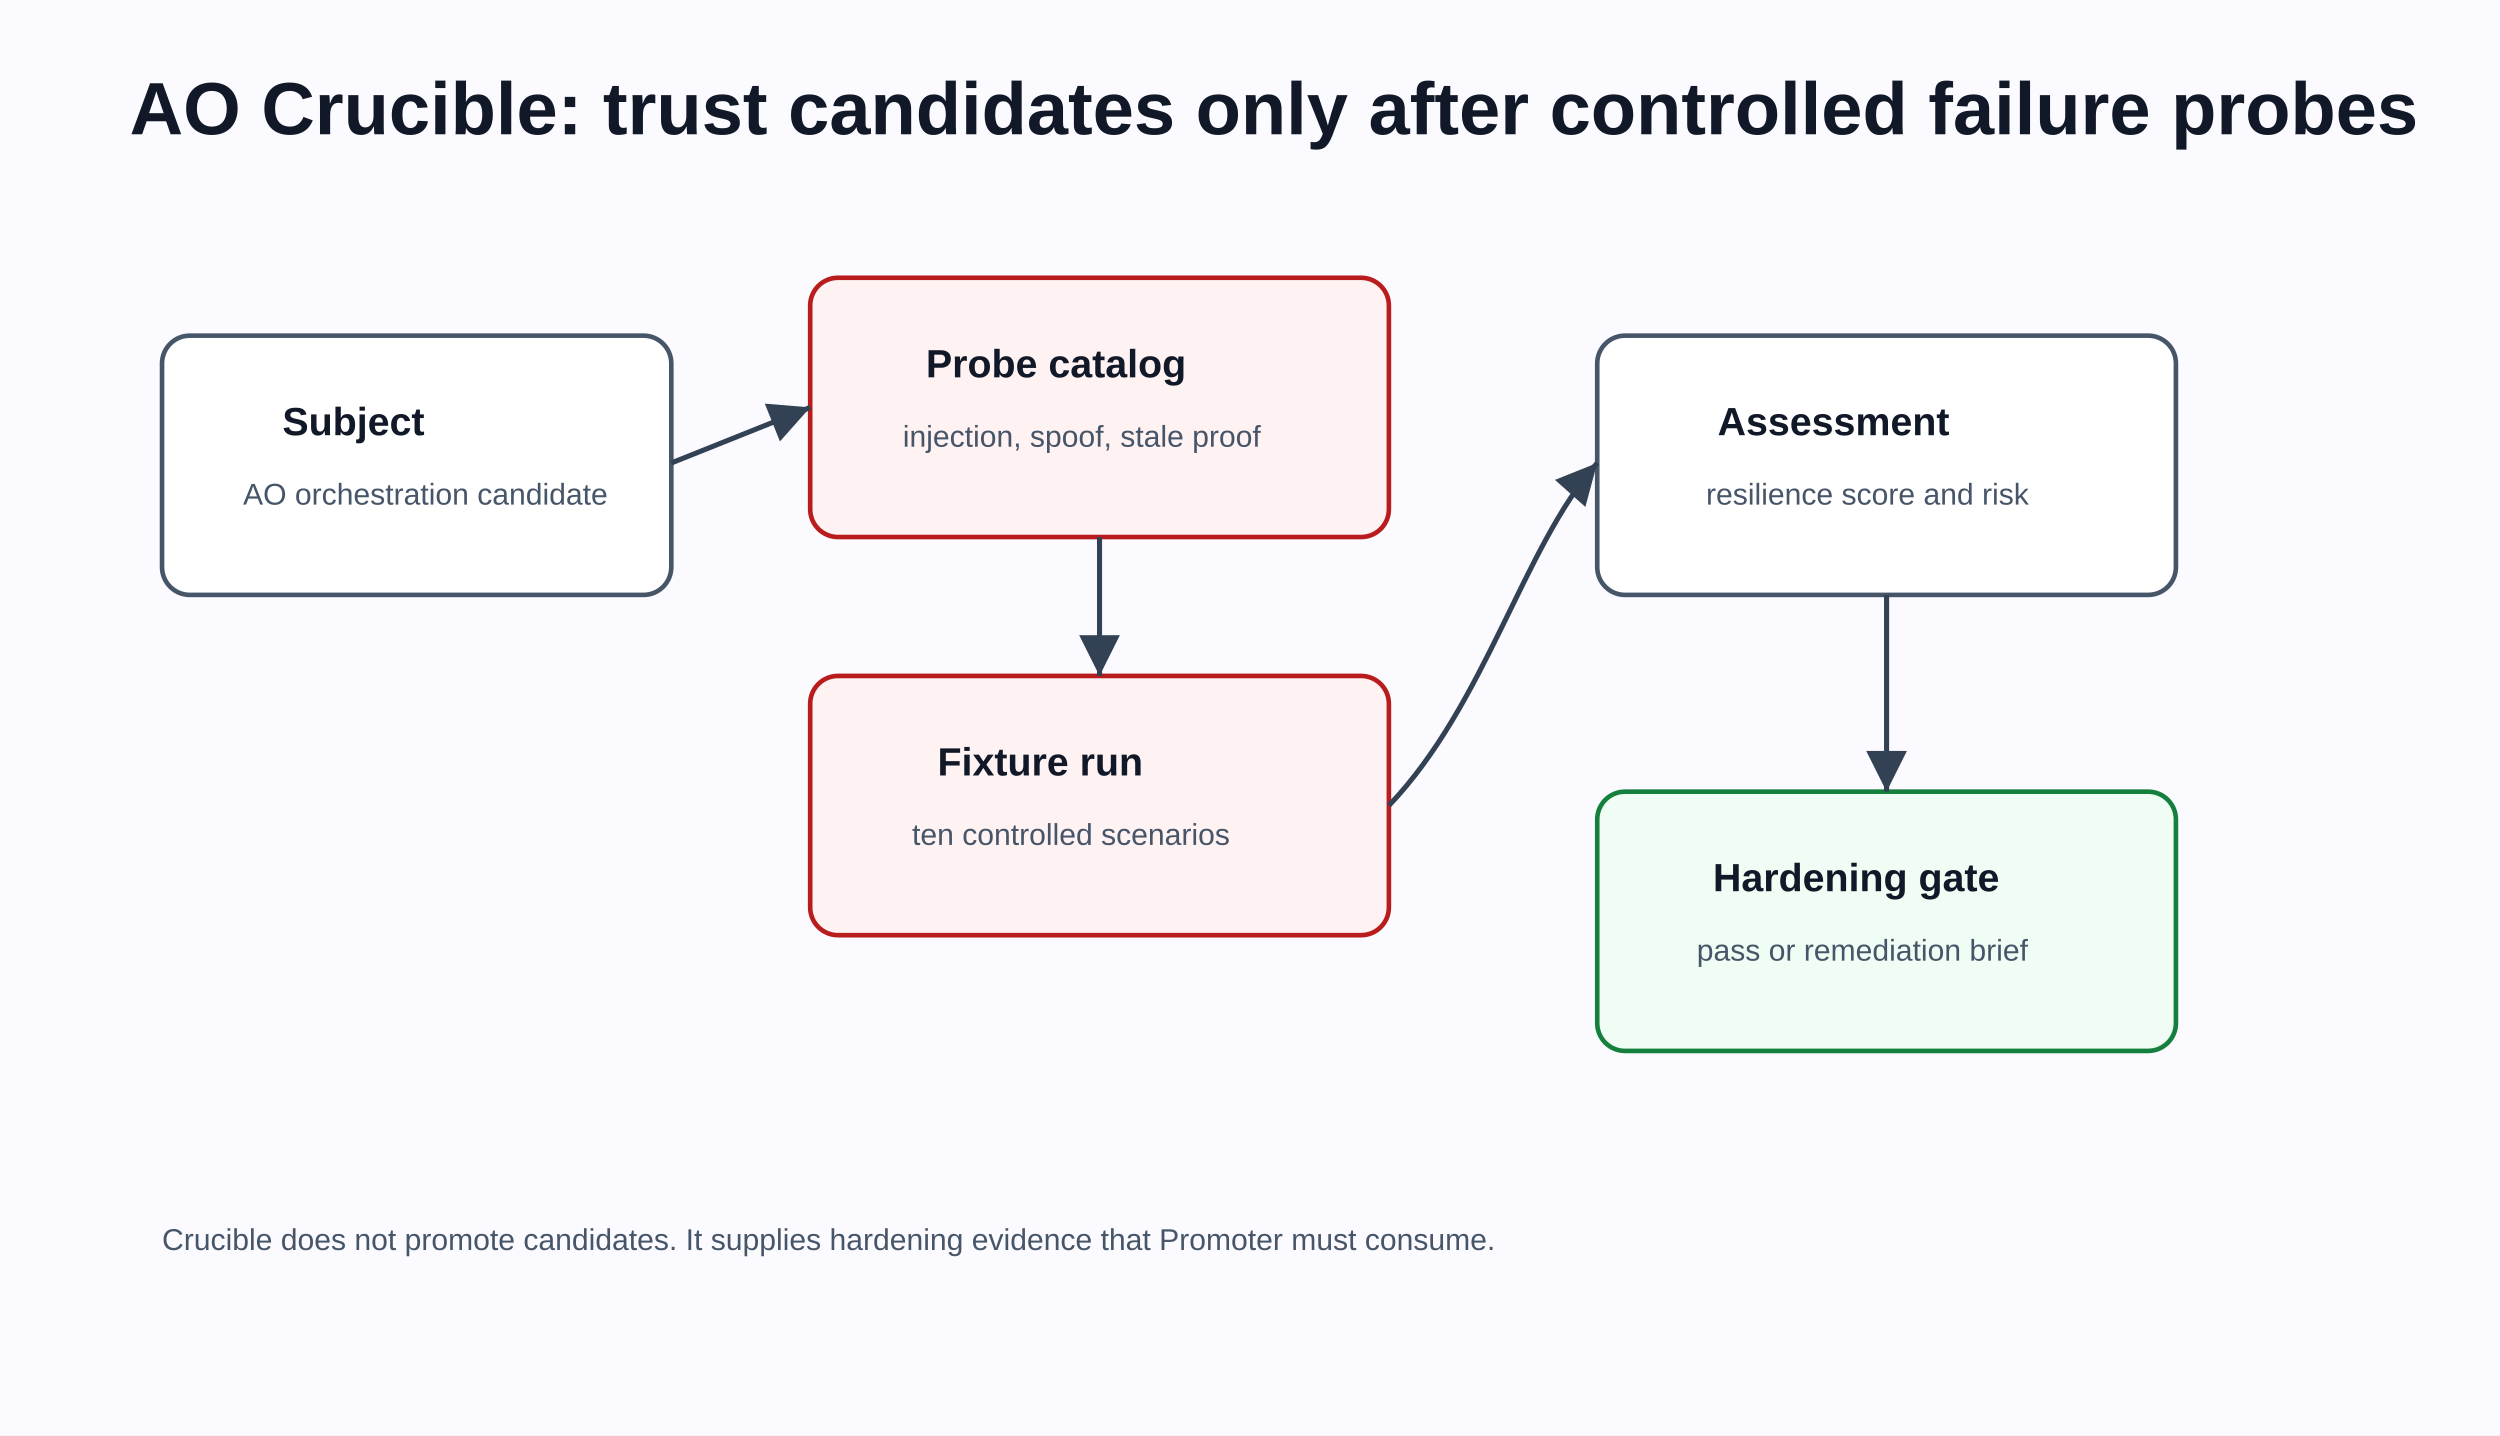
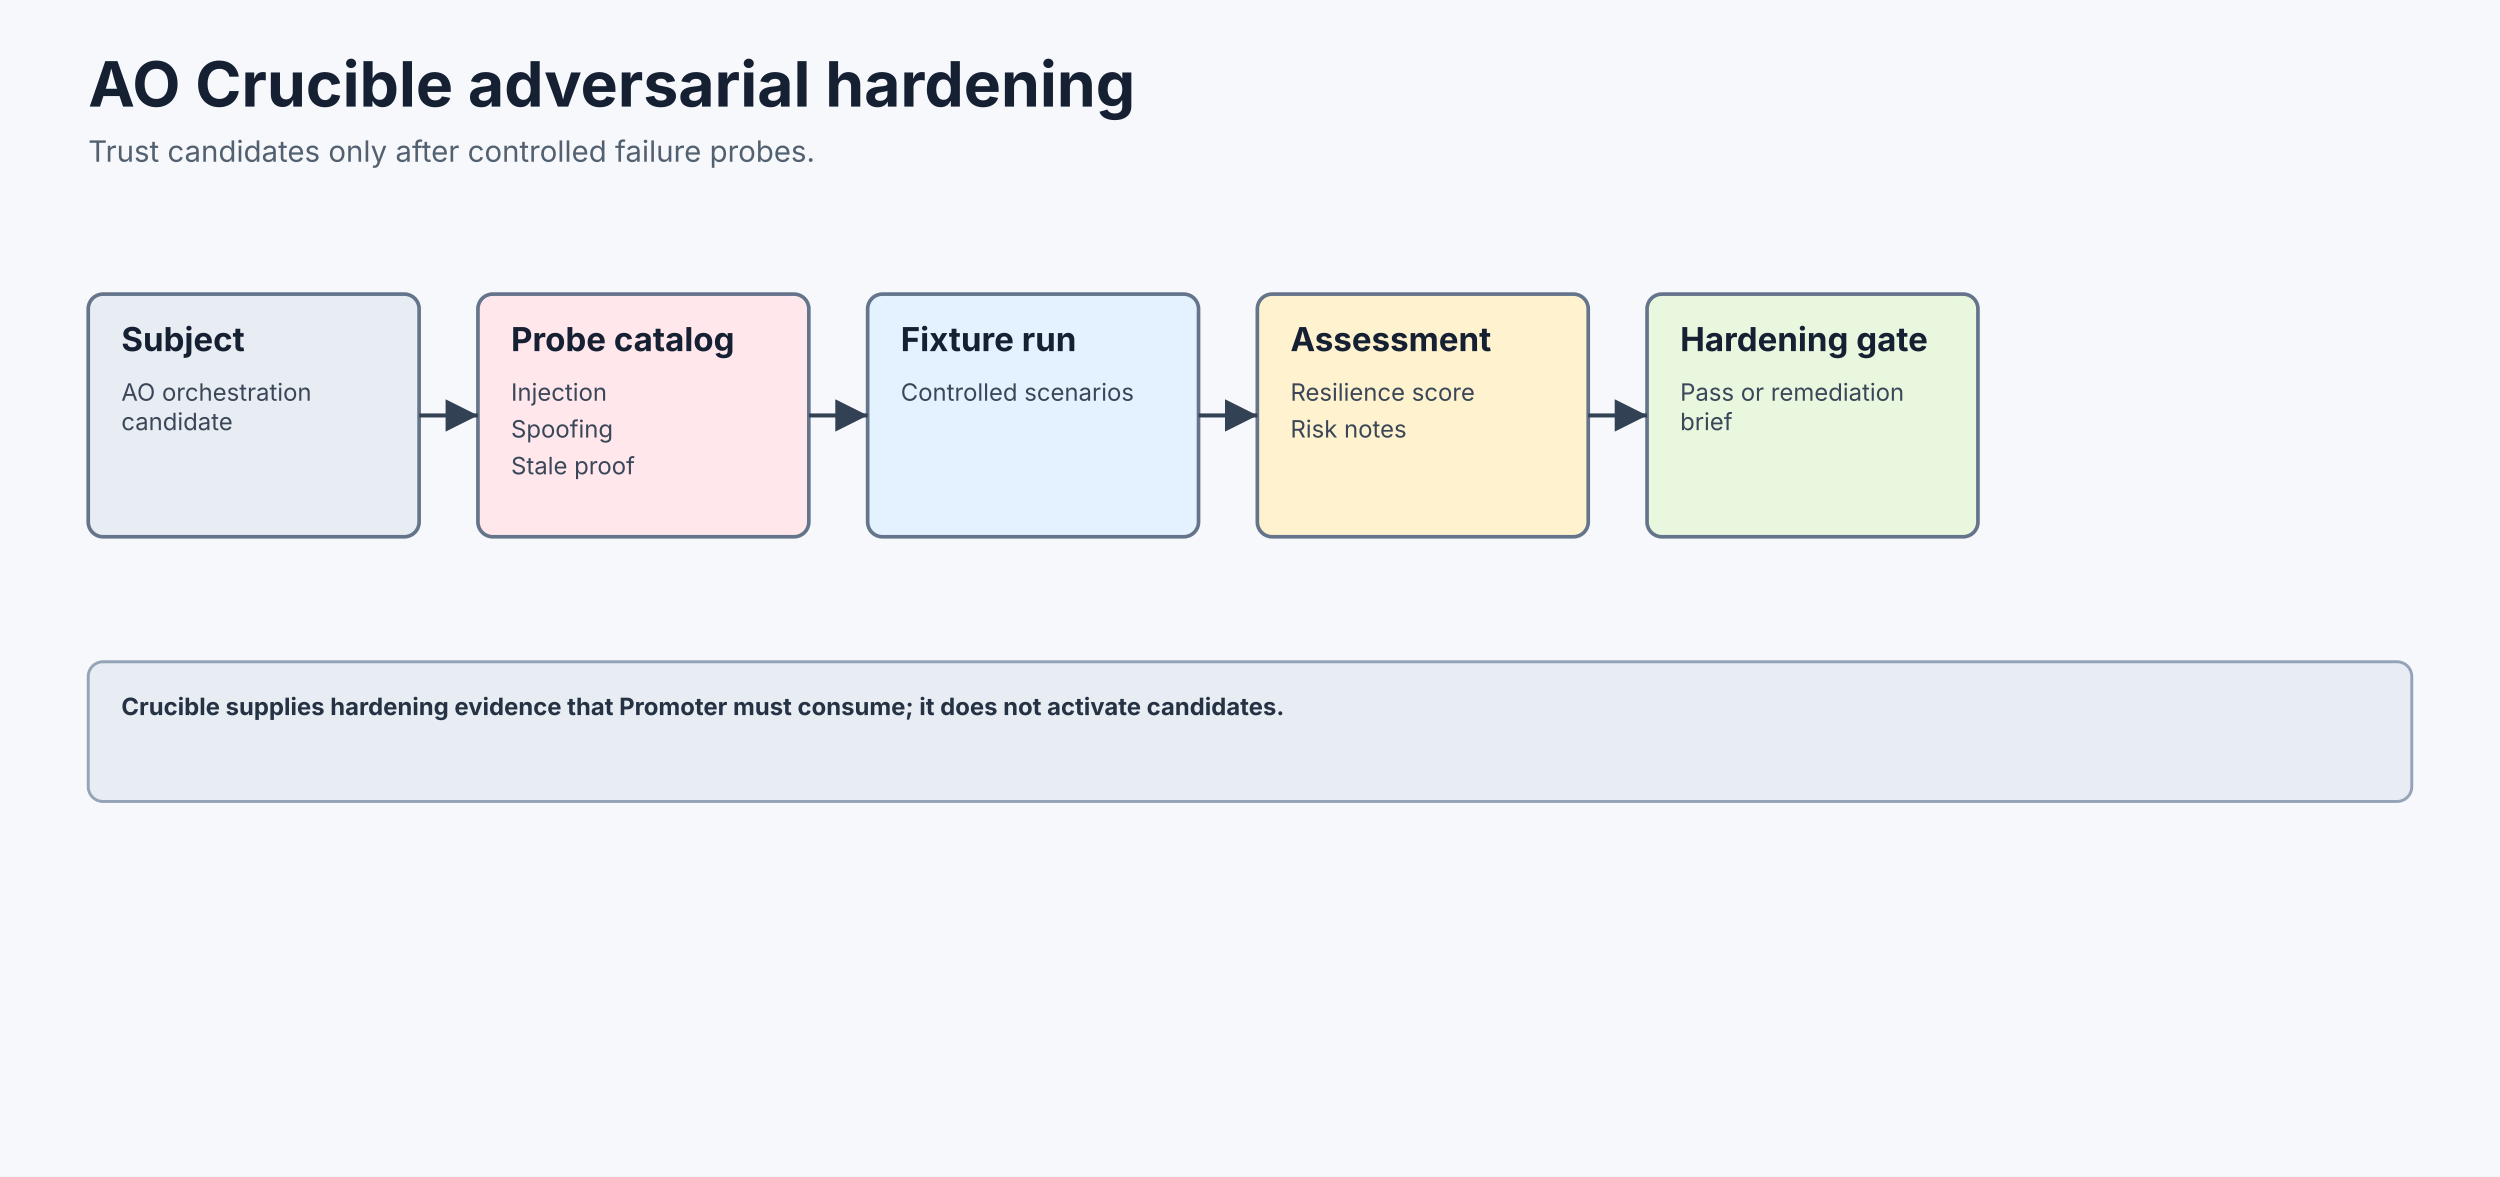
- <svg xmlns="http://www.w3.org/2000/svg" width="1080" height="620" viewBox="0 0 1080 620" role="img" aria-labelledby="title desc">
+ <svg xmlns="http://www.w3.org/2000/svg" width="1360" height="640" viewBox="0 0 1360 640" role="img" aria-labelledby="title desc">
  <defs>
    <marker id="arrow" markerWidth="12" markerHeight="12" refX="10" refY="6" orient="auto">
      <path d="M2,2 L10,6 L2,10 Z" fill="#334155" />
    </marker>
    <style>
-       .bg { fill: #fbfbff; }
-       .title { font: 700 32px Arial, sans-serif; fill: #111827; }
-       .box { fill: #ffffff; stroke: #475569; stroke-width: 2; rx: 12; }
-       .risk { fill: #fef2f2; stroke: #b91c1c; stroke-width: 2; rx: 12; }
-       .pass { fill: #f0fdf4; stroke: #15803d; stroke-width: 2; rx: 12; }
-       .text { font: 700 17px Arial, sans-serif; fill: #111827; }
-       .small { font: 400 13px Arial, sans-serif; fill: #475569; }
+       .bg { fill: #f6f8fb; }
+       .title { font: 700 34px Inter, Arial, sans-serif; fill: #162033; }
+       .subtitle { font: 400 16px Inter, Arial, sans-serif; fill: #526070; }
+       .band { rx: 8; }
+       .bandText { font: 700 14px Inter, Arial, sans-serif; fill: #ffffff; letter-spacing: 0; }
+       .card { stroke-width: 2; rx: 8; }
+       .note { stroke-width: 1.6; rx: 8; }
+       .cardTitle { font: 700 18px Inter, Arial, sans-serif; fill: #162033; }
+       .body { font: 500 15px Inter, Arial, sans-serif; fill: #162033; }
+       .small { font: 400 13px Inter, Arial, sans-serif; fill: #3a4758; }
+       .smallStrong { font: 700 13px Inter, Arial, sans-serif; fill: #253244; }
+       .label { font: 700 11px Inter, Arial, sans-serif; fill: #263447; }
+       .chip { fill: #ffffff; stroke: #cbd5e1; stroke-width: 1; rx: 7; }
      .arrow { stroke: #334155; stroke-width: 2.2; fill: none; marker-end: url(#arrow); }
+       .dash { stroke: #64748b; stroke-width: 2; stroke-dasharray: 7 7; fill: none; marker-end: url(#arrow); }
+       .soft { stroke: #94a3b8; stroke-width: 1.7; fill: none; marker-end: url(#arrow); }
+       .cell { stroke: #cbd5e1; stroke-width: 1.4; }
+       .cellHead { font: 700 14px Inter, Arial, sans-serif; fill: #162033; }
+       .cellText { font: 400 12px Inter, Arial, sans-serif; fill: #39485a; }
    </style>
  </defs>
-   <rect class="bg" width="1080" height="620" />
-   <text class="title" x="56" y="58">AO Crucible: trust candidates only after controlled failure probes</text>
-   <rect class="box" x="70" y="145" width="220" height="112" />
-   <text class="text" x="122" y="188">Subject</text>
-   <text class="small" x="105" y="218">AO orchestration candidate</text>
-   <rect class="risk" x="350" y="120" width="250" height="112" />
-   <text class="text" x="400" y="163">Probe catalog</text>
-   <text class="small" x="390" y="193">injection, spoof, stale proof</text>
-   <rect class="risk" x="350" y="292" width="250" height="112" />
-   <text class="text" x="405" y="335">Fixture run</text>
-   <text class="small" x="394" y="365">ten controlled scenarios</text>
-   <rect class="box" x="690" y="145" width="250" height="112" />
-   <text class="text" x="742" y="188">Assessment</text>
-   <text class="small" x="737" y="218">resilience score and risk</text>
-   <rect class="pass" x="690" y="342" width="250" height="112" />
-   <text class="text" x="740" y="385">Hardening gate</text>
-   <text class="small" x="733" y="415">pass or remediation brief</text>
-   <path class="arrow" d="M290 200 L350 176" />
-   <path class="arrow" d="M475 232 L475 292" />
-   <path class="arrow" d="M600 348 C642 304 658 236 690 200" />
-   <path class="arrow" d="M815 257 L815 342" />
-   <text class="small" x="70" y="540">Crucible does not promote candidates. It supplies hardening evidence that Promoter must consume.</text>
+   <rect class="bg" width="1360" height="640" />
+   <text class="title" x="48" y="58">AO Crucible adversarial hardening</text>
+   <text class="subtitle" x="48" y="88">Trust candidates only after controlled failure probes.</text>
+   <rect class="card" x="48" y="160" width="180" height="132" fill="#e8edf3" stroke="#64748b" />
+   <text class="cardTitle" x="66" y="191">Subject</text>
+   <text class="small" x="66" y="218">
+     <tspan x="66" dy="0">AO orchestration</tspan>
+     <tspan x="66" dy="16">candidate</tspan>
+   </text>
+   <rect class="card" x="260" y="160" width="180" height="132" fill="#ffe7ec" stroke="#64748b" />
+   <text class="cardTitle" x="278" y="191">Probe catalog</text>
+   <text class="small" x="278" y="218">Injection</text>
+   <text class="small" x="278" y="238">Spoofing</text>
+   <text class="small" x="278" y="258">Stale proof</text>
+   <path class="arrow" d="M228 226 L260 226" />
+   <rect class="card" x="472" y="160" width="180" height="132" fill="#e4f1ff" stroke="#64748b" />
+   <text class="cardTitle" x="490" y="191">Fixture run</text>
+   <text class="small" x="490" y="218">Controlled scenarios</text>
+   <path class="arrow" d="M440 226 L472 226" />
+   <rect class="card" x="684" y="160" width="180" height="132" fill="#fff2cf" stroke="#64748b" />
+   <text class="cardTitle" x="702" y="191">Assessment</text>
+   <text class="small" x="702" y="218">Resilience score</text>
+   <text class="small" x="702" y="238">Risk notes</text>
+   <path class="arrow" d="M652 226 L684 226" />
+   <rect class="card" x="896" y="160" width="180" height="132" fill="#e9f7df" stroke="#64748b" />
+   <text class="cardTitle" x="914" y="191">Hardening gate</text>
+   <text class="small" x="914" y="218">
+     <tspan x="914" dy="0">Pass or remediation</tspan>
+     <tspan x="914" dy="16">brief</tspan>
+   </text>
+   <path class="arrow" d="M864 226 L896 226" />
+   <rect class="note" x="48" y="360" width="1264" height="76" fill="#e8edf3" stroke="#94a3b8" />
+   <text class="smallStrong" x="66" y="389">Crucible supplies hardening evidence that Promoter must consume; it does not activate candidates.</text>
</svg>
